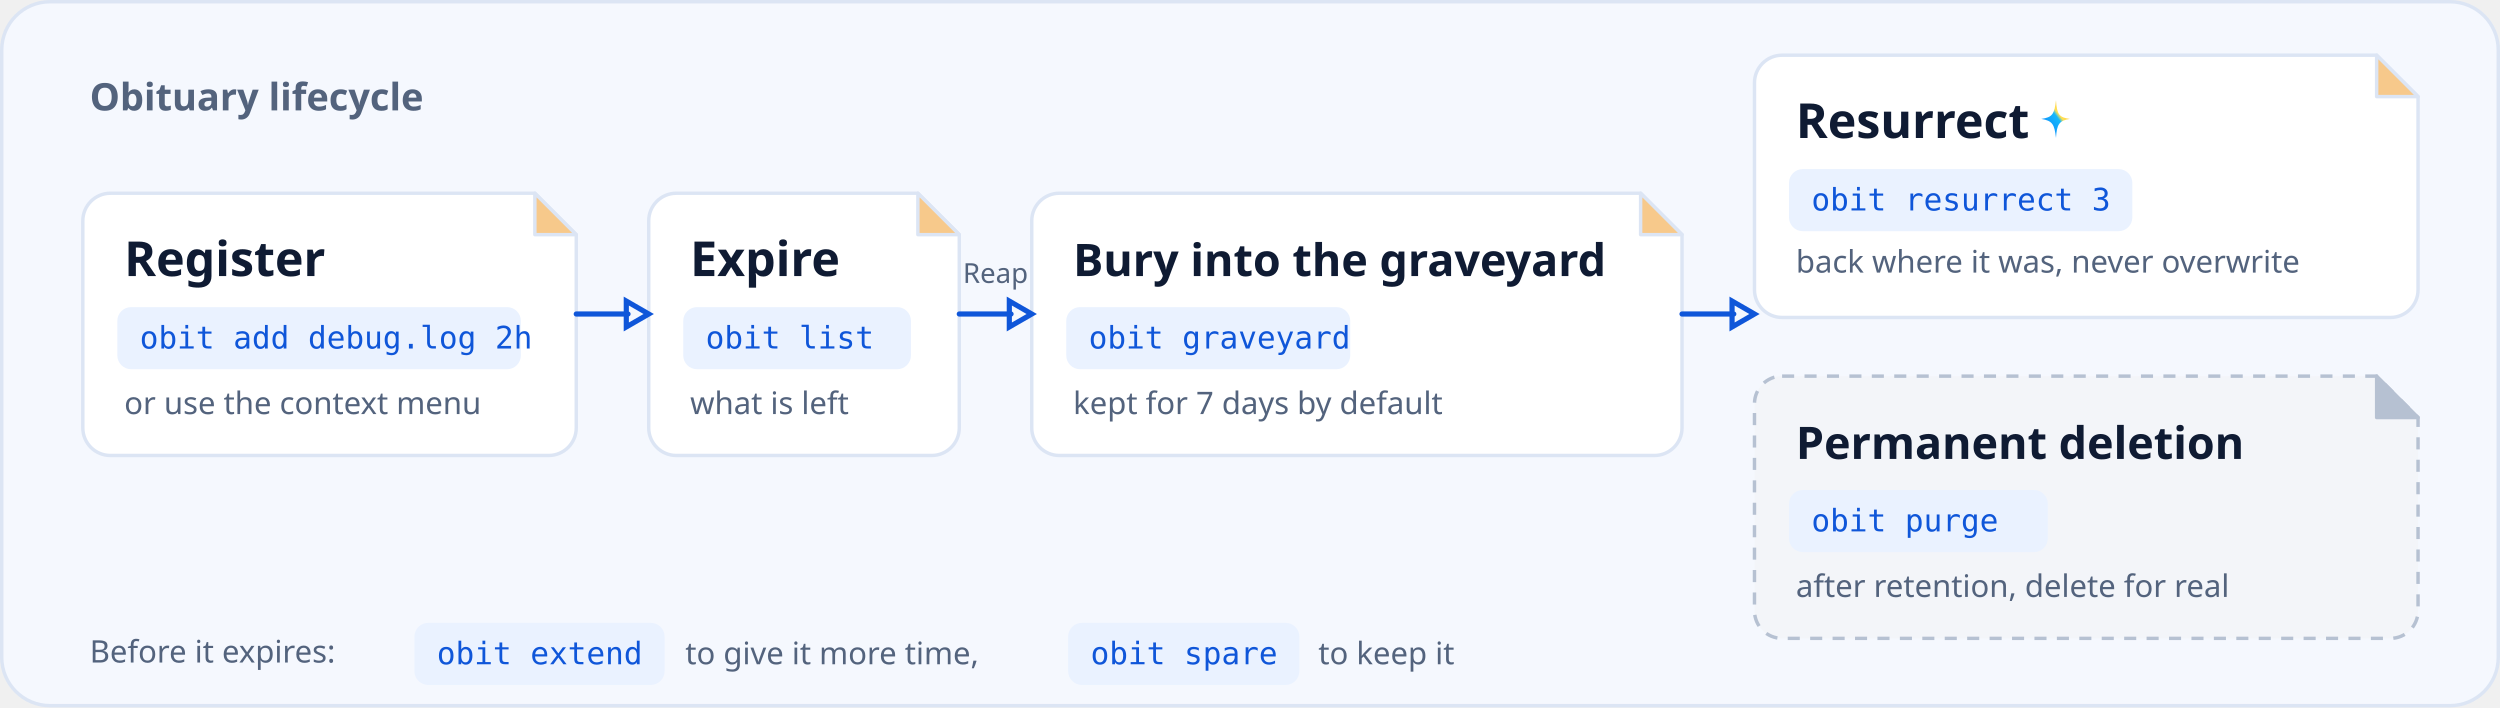
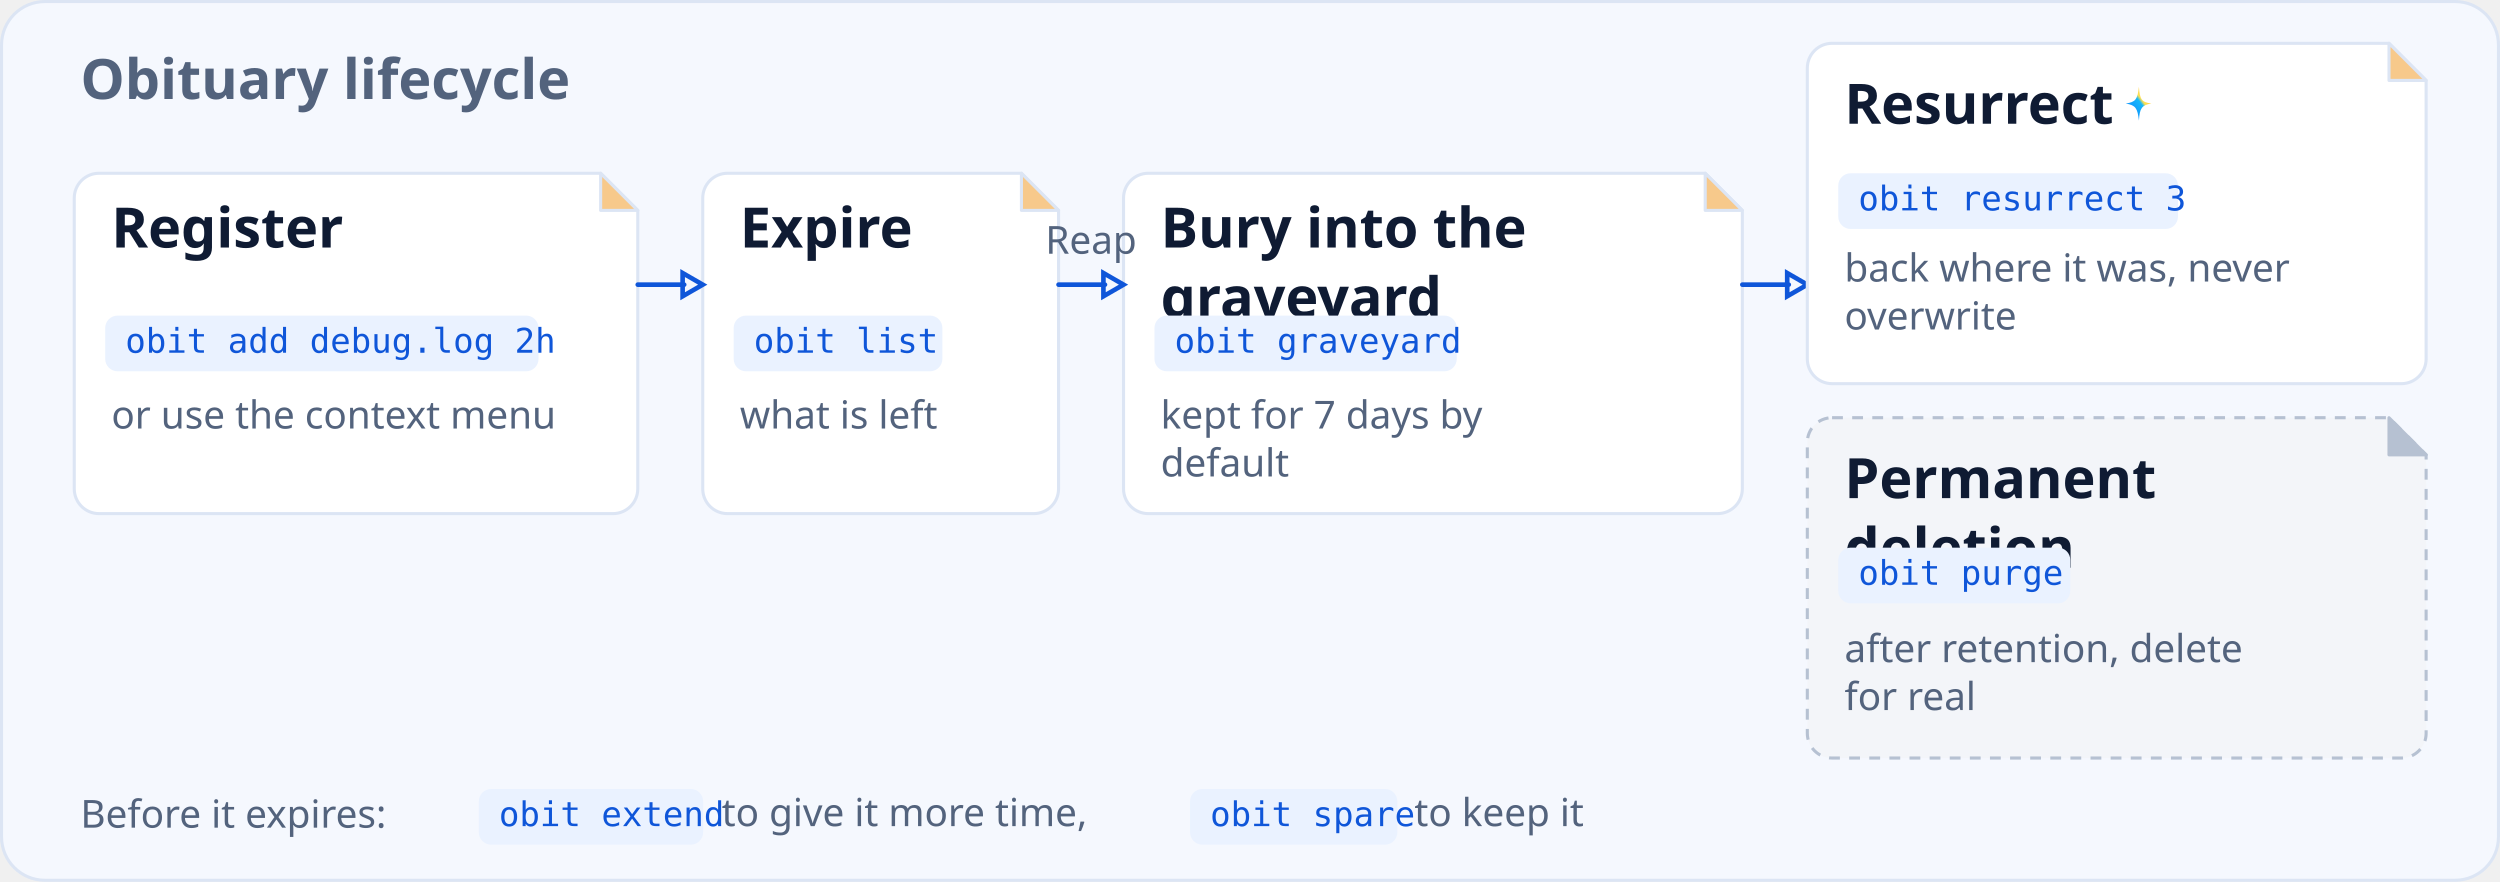
- <svg xmlns="http://www.w3.org/2000/svg" width="1449" height="410" viewBox="0 0 1449 410" role="img" aria-labelledby="title desc">
+ <svg xmlns="http://www.w3.org/2000/svg" width="1616" height="570" viewBox="0 0 1616 570" role="img" aria-labelledby="title desc">
  <defs>
    <linearGradient id="spark" x1="0" y1="1" x2="1" y2="0">
      <stop stop-color="#0876FF" />
      <stop offset=".55" stop-color="#16B8FA" />
      <stop offset=".62" stop-color="#FFE052" />
      <stop offset="1" stop-color="#FFB329" />
    </linearGradient>
  </defs>
-   <rect x="1" y="1" width="1447" height="408" rx="28" fill="#F5F8FE" stroke="#DCE5F4" stroke-width="2" />
+   <rect x="1" y="1" width="1614" height="568" rx="28" fill="#F5F8FE" stroke="#DCE5F4" stroke-width="2" />
  <g font-family="-apple-system, BlinkMacSystemFont, 'Segoe UI', 'Noto Sans', 'Noto Sans CJK SC', 'Noto Sans CJK TC', 'Noto Sans JP', 'Noto Sans KR', 'Noto Sans Cyrillic', 'Microsoft YaHei', 'PingFang SC', 'Hiragino Sans', 'Malgun Gothic', sans-serif">
-     <text x="52" y="64" font-family="-apple-system, BlinkMacSystemFont, 'Segoe UI', 'Noto Sans', 'Noto Sans CJK SC', 'Noto Sans CJK TC', 'Noto Sans JP', 'Noto Sans KR', 'Noto Sans Cyrillic', 'Microsoft YaHei', 'PingFang SC', 'Hiragino Sans', 'Malgun Gothic', sans-serif" font-size="22" fill="#53637D" font-weight="600" id="section">Obituary lifecycle</text>
-     <path d="M64 112H310L334 136V248A16 16 0 0 1 318 264H64A16 16 0 0 1 48 248V128A16 16 0 0 1 64 112Z" fill="#FFFFFF" stroke="#DCE5F4" stroke-width="2" />
-     <path d="M310 112V136H334Z" fill="#F7C98B" stroke="#DCE5F4" stroke-width="2" stroke-linejoin="round" />
-     <text x="72" y="160" font-family="-apple-system, BlinkMacSystemFont, 'Segoe UI', 'Noto Sans', 'Noto Sans CJK SC', 'Noto Sans CJK TC', 'Noto Sans JP', 'Noto Sans KR', 'Noto Sans Cyrillic', 'Microsoft YaHei', 'PingFang SC', 'Hiragino Sans', 'Malgun Gothic', sans-serif" font-size="28" fill="#0F1B33" font-weight="700" id="register">Register</text>
-     <rect x="68" y="178" width="233.9" height="36" rx="8" fill="#EAF2FF" />
-     <text x="81" y="202" font-family="ui-monospace, 'Cascadia Code', 'SF Mono', Consolas, monospace" font-size="18" fill="#0F56D9">obit add debug.log 2h</text>
-     <text x="72" y="240" font-family="-apple-system, BlinkMacSystemFont, 'Segoe UI', 'Noto Sans', 'Noto Sans CJK SC', 'Noto Sans CJK TC', 'Noto Sans JP', 'Noto Sans KR', 'Noto Sans Cyrillic', 'Microsoft YaHei', 'PingFang SC', 'Hiragino Sans', 'Malgun Gothic', sans-serif" font-size="18" fill="#53637D" id="register_note">or use the context menu</text>
-     <path d="M392 112H532L556 136V248A16 16 0 0 1 540 264H392A16 16 0 0 1 376 248V128A16 16 0 0 1 392 112Z" fill="#FFFFFF" stroke="#DCE5F4" stroke-width="2" />
-     <path d="M532 112V136H556Z" fill="#F7C98B" stroke="#DCE5F4" stroke-width="2" stroke-linejoin="round" />
-     <text x="400" y="160" font-family="-apple-system, BlinkMacSystemFont, 'Segoe UI', 'Noto Sans', 'Noto Sans CJK SC', 'Noto Sans CJK TC', 'Noto Sans JP', 'Noto Sans KR', 'Noto Sans Cyrillic', 'Microsoft YaHei', 'PingFang SC', 'Hiragino Sans', 'Malgun Gothic', sans-serif" font-size="28" fill="#0F1B33" font-weight="700" id="expire">Expire</text>
-     <rect x="396" y="178" width="132" height="36" rx="8" fill="#EAF2FF" />
-     <text x="409" y="202" font-family="ui-monospace, 'Cascadia Code', 'SF Mono', Consolas, monospace" font-size="18" fill="#0F56D9">obit list</text>
-     <text x="400" y="240" font-family="-apple-system, BlinkMacSystemFont, 'Segoe UI', 'Noto Sans', 'Noto Sans CJK SC', 'Noto Sans CJK TC', 'Noto Sans JP', 'Noto Sans KR', 'Noto Sans Cyrillic', 'Microsoft YaHei', 'PingFang SC', 'Hiragino Sans', 'Malgun Gothic', sans-serif" font-size="18" fill="#53637D" id="expire_note">what is left</text>
-     <path d="M614 112H950.9L974.9 136V248A16 16 0 0 1 958.9 264H614A16 16 0 0 1 598 248V128A16 16 0 0 1 614 112Z" fill="#FFFFFF" stroke="#DCE5F4" stroke-width="2" />
-     <path d="M950.9 112V136H974.9Z" fill="#F7C98B" stroke="#DCE5F4" stroke-width="2" stroke-linejoin="round" />
-     <text x="622" y="160" font-family="-apple-system, BlinkMacSystemFont, 'Segoe UI', 'Noto Sans', 'Noto Sans CJK SC', 'Noto Sans CJK TC', 'Noto Sans JP', 'Noto Sans KR', 'Noto Sans Cyrillic', 'Microsoft YaHei', 'PingFang SC', 'Hiragino Sans', 'Malgun Gothic', sans-serif" font-size="26" fill="#0F1B33" font-weight="700" id="bury">Bury into the graveyard</text>
-     <rect x="618" y="178" width="164.6" height="36" rx="8" fill="#EAF2FF" />
-     <text x="631" y="202" font-family="ui-monospace, 'Cascadia Code', 'SF Mono', Consolas, monospace" font-size="18" fill="#0F56D9">obit graveyard</text>
-     <text x="622" y="240" font-family="-apple-system, BlinkMacSystemFont, 'Segoe UI', 'Noto Sans', 'Noto Sans CJK SC', 'Noto Sans CJK TC', 'Noto Sans JP', 'Noto Sans KR', 'Noto Sans Cyrillic', 'Microsoft YaHei', 'PingFang SC', 'Hiragino Sans', 'Malgun Gothic', sans-serif" font-size="18" fill="#53637D" id="bury_note">kept for 7 days by default</text>
-     <path d="M334 182H364M376 182l-13 -7.5v15Z" stroke="#0F56D9" stroke-width="3" stroke-linecap="round" fill="none" />
-     <path d="M556 182H586M598 182l-13 -7.5v15Z" stroke="#0F56D9" stroke-width="3" stroke-linecap="round" fill="none" />
-     <text x="577.0" y="164" font-family="-apple-system, BlinkMacSystemFont, 'Segoe UI', 'Noto Sans', 'Noto Sans CJK SC', 'Noto Sans CJK TC', 'Noto Sans JP', 'Noto Sans KR', 'Noto Sans Cyrillic', 'Microsoft YaHei', 'PingFang SC', 'Hiragino Sans', 'Malgun Gothic', sans-serif" font-size="16" fill="#53637D" text-anchor="middle">Reap</text>
-     <path d="M974.9 182H1004.9M1016.9 182l-13 -7.5v15Z" stroke="#0F56D9" stroke-width="3" stroke-linecap="round" fill="none" />
-     <path d="M1032.9 32H1377.5L1401.5 56V168A16 16 0 0 1 1385.5 184H1032.9A16 16 0 0 1 1016.9 168V48A16 16 0 0 1 1032.9 32Z" fill="#FFFFFF" stroke="#DCE5F4" stroke-width="2" />
-     <path d="M1377.5 32V56H1401.5Z" fill="#F7C98B" stroke="#DCE5F4" stroke-width="2" stroke-linejoin="round" />
-     <text x="1040.9" y="80" font-family="-apple-system, BlinkMacSystemFont, 'Segoe UI', 'Noto Sans', 'Noto Sans CJK SC', 'Noto Sans CJK TC', 'Noto Sans JP', 'Noto Sans KR', 'Noto Sans Cyrillic', 'Microsoft YaHei', 'PingFang SC', 'Hiragino Sans', 'Malgun Gothic', sans-serif" font-size="28" fill="#0F1B33" font-weight="700" id="resurrect">Resurrect</text>
-     <path id="resurrect-star" d="M17.6 9.4c.3 5.3 1.2 6.5 5.2 7-4 .6-4.9 2-5.2 7.1-.6-5.1-1.3-6.4-5.5-7.1 4.2-.6 4.9-1.8 5.5-7Z" fill="url(#spark)" transform="translate(1191.5 69) scale(1.55) translate(-17.5 -16.45)" />
-     <rect x="1036.9" y="98" width="199" height="36" rx="8" fill="#EAF2FF" />
-     <text x="1049.9" y="122" font-family="ui-monospace, 'Cascadia Code', 'SF Mono', Consolas, monospace" font-size="18" fill="#0F56D9">obit resurrect 3</text>
-     <text x="1040.9" y="158" font-family="-apple-system, BlinkMacSystemFont, 'Segoe UI', 'Noto Sans', 'Noto Sans CJK SC', 'Noto Sans CJK TC', 'Noto Sans JP', 'Noto Sans KR', 'Noto Sans Cyrillic', 'Microsoft YaHei', 'PingFang SC', 'Hiragino Sans', 'Malgun Gothic', sans-serif" font-size="18" fill="#53637D" id="resurrect-note">back where it was, never overwrite</text>
-     <path d="M1032.9 218H1377.5L1401.5 242V354A16 16 0 0 1 1385.5 370H1032.9A16 16 0 0 1 1016.9 354V234A16 16 0 0 1 1032.9 218Z" fill="#F3F5F9" stroke="#B6C1D2" stroke-width="2" stroke-dasharray="7 6" />
-     <path d="M1377.5 218V242H1401.5Z" fill="#B6C1D2" stroke="#B6C1D2" stroke-width="2" stroke-linejoin="round" />
-     <text x="1040.9" y="266" font-family="-apple-system, BlinkMacSystemFont, 'Segoe UI', 'Noto Sans', 'Noto Sans CJK SC', 'Noto Sans CJK TC', 'Noto Sans JP', 'Noto Sans KR', 'Noto Sans Cyrillic', 'Microsoft YaHei', 'PingFang SC', 'Hiragino Sans', 'Malgun Gothic', sans-serif" font-size="26" fill="#0F1B33" font-weight="700" id="purge">Permanent deletion</text>
-     <rect x="1036.9" y="284" width="150" height="36" rx="8" fill="#EAF2FF" />
-     <text x="1049.9" y="308" font-family="ui-monospace, 'Cascadia Code', 'SF Mono', Consolas, monospace" font-size="18" fill="#0F56D9">obit purge</text>
-     <text x="1040.9" y="346" font-family="-apple-system, BlinkMacSystemFont, 'Segoe UI', 'Noto Sans', 'Noto Sans CJK SC', 'Noto Sans CJK TC', 'Noto Sans JP', 'Noto Sans KR', 'Noto Sans Cyrillic', 'Microsoft YaHei', 'PingFang SC', 'Hiragino Sans', 'Malgun Gothic', sans-serif" font-size="18" fill="#53637D" id="purge-note">after retention, delete for real</text>
-     <text x="52" y="384" font-family="-apple-system, BlinkMacSystemFont, 'Segoe UI', 'Noto Sans', 'Noto Sans CJK SC', 'Noto Sans CJK TC', 'Noto Sans JP', 'Noto Sans KR', 'Noto Sans Cyrillic', 'Microsoft YaHei', 'PingFang SC', 'Hiragino Sans', 'Malgun Gothic', sans-serif" font-size="18" fill="#53637D" id="before">Before it expires:</text>
-     <rect x="240.2" y="361" width="145" height="36" rx="8" fill="#EAF2FF" />
-     <text x="253.2" y="385" font-family="ui-monospace, 'Cascadia Code', 'SF Mono', Consolas, monospace" font-size="18" fill="#0F56D9">obit extend</text>
-     <text x="397.2" y="385" font-family="-apple-system, BlinkMacSystemFont, 'Segoe UI', 'Noto Sans', 'Noto Sans CJK SC', 'Noto Sans CJK TC', 'Noto Sans JP', 'Noto Sans KR', 'Noto Sans Cyrillic', 'Microsoft YaHei', 'PingFang SC', 'Hiragino Sans', 'Malgun Gothic', sans-serif" font-size="18" fill="#53637D" id="extend-note">to give it more time,</text>
-     <rect x="619.1" y="361" width="134" height="36" rx="8" fill="#EAF2FF" />
-     <text x="632.1" y="385" font-family="ui-monospace, 'Cascadia Code', 'SF Mono', Consolas, monospace" font-size="18" fill="#0F56D9">obit spare</text>
-     <text x="764.1" y="385" font-family="-apple-system, BlinkMacSystemFont, 'Segoe UI', 'Noto Sans', 'Noto Sans CJK SC', 'Noto Sans CJK TC', 'Noto Sans JP', 'Noto Sans KR', 'Noto Sans Cyrillic', 'Microsoft YaHei', 'PingFang SC', 'Hiragino Sans', 'Malgun Gothic', sans-serif" font-size="18" fill="#53637D" id="spare-note">to keep it</text>
+     <text x="52" y="64" font-family="-apple-system, BlinkMacSystemFont, 'Segoe UI', 'Noto Sans', 'Noto Sans CJK SC', 'Noto Sans CJK TC', 'Noto Sans JP', 'Noto Sans KR', 'Noto Sans Cyrillic', 'Microsoft YaHei', 'PingFang SC', 'Hiragino Sans', 'Malgun Gothic', sans-serif" font-size="36.0" fill="#53637D" font-weight="600" id="section">Obituary lifecycle</text>
+     <path d="M64 112H388.25L412.25 136V316A16 16 0 0 1 396.25 332H64A16 16 0 0 1 48 316V128A16 16 0 0 1 64 112Z" fill="#FFFFFF" stroke="#DCE5F4" stroke-width="2" />
+     <path d="M388.25 112V136H412.25Z" fill="#F7C98B" stroke="#DCE5F4" stroke-width="2" stroke-linejoin="round" />
+     <text x="72" y="160" font-family="-apple-system, BlinkMacSystemFont, 'Segoe UI', 'Noto Sans', 'Noto Sans CJK SC', 'Noto Sans CJK TC', 'Noto Sans JP', 'Noto Sans KR', 'Noto Sans Cyrillic', 'Microsoft YaHei', 'PingFang SC', 'Hiragino Sans', 'Malgun Gothic', sans-serif" font-size="36.0" fill="#0F1B33" font-weight="700" id="register">Register</text>
+     <rect x="68" y="204" width="280.1" height="36" rx="8" fill="#EAF2FF" />
+     <text x="81" y="228" font-family="ui-monospace, 'Cascadia Code', 'SF Mono', Consolas, monospace" font-size="22.0" fill="#0F56D9">obit add debug.log 2h</text>
+     <text x="72" y="277" font-family="-apple-system, BlinkMacSystemFont, 'Segoe UI', 'Noto Sans', 'Noto Sans CJK SC', 'Noto Sans CJK TC', 'Noto Sans JP', 'Noto Sans KR', 'Noto Sans Cyrillic', 'Microsoft YaHei', 'PingFang SC', 'Hiragino Sans', 'Malgun Gothic', sans-serif" font-size="25.0" fill="#53637D" id="register_note">or use the context menu</text>
+     <path d="M470.25 112H660.25L684.25 136V316A16 16 0 0 1 668.25 332H470.25A16 16 0 0 1 454.25 316V128A16 16 0 0 1 470.25 112Z" fill="#FFFFFF" stroke="#DCE5F4" stroke-width="2" />
+     <path d="M660.25 112V136H684.25Z" fill="#F7C98B" stroke="#DCE5F4" stroke-width="2" stroke-linejoin="round" />
+     <text x="478.25" y="160" font-family="-apple-system, BlinkMacSystemFont, 'Segoe UI', 'Noto Sans', 'Noto Sans CJK SC', 'Noto Sans CJK TC', 'Noto Sans JP', 'Noto Sans KR', 'Noto Sans Cyrillic', 'Microsoft YaHei', 'PingFang SC', 'Hiragino Sans', 'Malgun Gothic', sans-serif" font-size="36.0" fill="#0F1B33" font-weight="700" id="expire">Expire</text>
+     <rect x="474.25" y="204" width="134.9" height="36" rx="8" fill="#EAF2FF" />
+     <text x="487.25" y="228" font-family="ui-monospace, 'Cascadia Code', 'SF Mono', Consolas, monospace" font-size="22.0" fill="#0F56D9">obit list</text>
+     <text x="478.25" y="277" font-family="-apple-system, BlinkMacSystemFont, 'Segoe UI', 'Noto Sans', 'Noto Sans CJK SC', 'Noto Sans CJK TC', 'Noto Sans JP', 'Noto Sans KR', 'Noto Sans Cyrillic', 'Microsoft YaHei', 'PingFang SC', 'Hiragino Sans', 'Malgun Gothic', sans-serif" font-size="25.0" fill="#53637D" id="expire_note">what is left</text>
+     <path d="M742.25 112H1102.25L1126.25 136V316A16 16 0 0 1 1110.25 332H742.25A16 16 0 0 1 726.25 316V128A16 16 0 0 1 742.25 112Z" fill="#FFFFFF" stroke="#DCE5F4" stroke-width="2" />
+     <path d="M1102.25 112V136H1126.25Z" fill="#F7C98B" stroke="#DCE5F4" stroke-width="2" stroke-linejoin="round" />
+     <text x="750.25" y="160" font-family="-apple-system, BlinkMacSystemFont, 'Segoe UI', 'Noto Sans', 'Noto Sans CJK SC', 'Noto Sans CJK TC', 'Noto Sans JP', 'Noto Sans KR', 'Noto Sans Cyrillic', 'Microsoft YaHei', 'PingFang SC', 'Hiragino Sans', 'Malgun Gothic', sans-serif" font-size="36.0" fill="#0F1B33" font-weight="700" id="bury">Bury into the</text>
+     <text x="750.25" y="205" font-family="-apple-system, BlinkMacSystemFont, 'Segoe UI', 'Noto Sans', 'Noto Sans CJK SC', 'Noto Sans CJK TC', 'Noto Sans JP', 'Noto Sans KR', 'Noto Sans Cyrillic', 'Microsoft YaHei', 'PingFang SC', 'Hiragino Sans', 'Malgun Gothic', sans-serif" font-size="36.0" fill="#0F1B33" font-weight="700" id="bury">graveyard</text>
+     <rect x="746.25" y="204" width="195.4" height="36" rx="8" fill="#EAF2FF" />
+     <text x="759.25" y="228" font-family="ui-monospace, 'Cascadia Code', 'SF Mono', Consolas, monospace" font-size="22.0" fill="#0F56D9">obit graveyard</text>
+     <text x="750.25" y="277" font-family="-apple-system, BlinkMacSystemFont, 'Segoe UI', 'Noto Sans', 'Noto Sans CJK SC', 'Noto Sans CJK TC', 'Noto Sans JP', 'Noto Sans KR', 'Noto Sans Cyrillic', 'Microsoft YaHei', 'PingFang SC', 'Hiragino Sans', 'Malgun Gothic', sans-serif" font-size="25.0" fill="#53637D" id="bury_note">kept for 7 days by</text>
+     <text x="750.25" y="308" font-family="-apple-system, BlinkMacSystemFont, 'Segoe UI', 'Noto Sans', 'Noto Sans CJK SC', 'Noto Sans CJK TC', 'Noto Sans JP', 'Noto Sans KR', 'Noto Sans Cyrillic', 'Microsoft YaHei', 'PingFang SC', 'Hiragino Sans', 'Malgun Gothic', sans-serif" font-size="25.0" fill="#53637D" id="bury_note">default</text>
+     <path d="M412.25 184H442.25M454.25 184l-13 -7.5v15Z" stroke="#0F56D9" stroke-width="3" stroke-linecap="round" fill="none" />
+     <path d="M684.25 184H714.25M726.25 184l-13 -7.5v15Z" stroke="#0F56D9" stroke-width="3" stroke-linecap="round" fill="none" />
+     <text x="705.25" y="164.0" font-family="-apple-system, BlinkMacSystemFont, 'Segoe UI', 'Noto Sans', 'Noto Sans CJK SC', 'Noto Sans CJK TC', 'Noto Sans JP', 'Noto Sans KR', 'Noto Sans Cyrillic', 'Microsoft YaHei', 'PingFang SC', 'Hiragino Sans', 'Malgun Gothic', sans-serif" font-size="25.0" fill="#53637D" text-anchor="middle">Reap</text>
+     <path d="M1126.25 184H1156.25M1168.25 184l-13 -7.5v15Z" stroke="#0F56D9" stroke-width="3" stroke-linecap="round" fill="none" />
+     <path d="M1184.25 28H1544.25L1568.25 52V232A16 16 0 0 1 1552.25 248H1184.25A16 16 0 0 1 1168.25 232V44A16 16 0 0 1 1184.25 28Z" fill="#FFFFFF" stroke="#DCE5F4" stroke-width="2" />
+     <path d="M1544.25 28V52H1568.25Z" fill="#F7C98B" stroke="#DCE5F4" stroke-width="2" stroke-linejoin="round" />
+     <text x="1192.25" y="80" font-family="-apple-system, BlinkMacSystemFont, 'Segoe UI', 'Noto Sans', 'Noto Sans CJK SC', 'Noto Sans CJK TC', 'Noto Sans JP', 'Noto Sans KR', 'Noto Sans Cyrillic', 'Microsoft YaHei', 'PingFang SC', 'Hiragino Sans', 'Malgun Gothic', sans-serif" font-size="36.0" fill="#0F1B33" font-weight="700" id="resurrect">Resurrect</text>
+     <path id="resurrect-star" d="M17.6 9.4c.3 5.3 1.2 6.5 5.2 7-4 .6-4.9 2-5.2 7.1-.6-5.1-1.3-6.4-5.5-7.1 4.2-.6 4.9-1.8 5.5-7Z" fill="url(#spark)" transform="translate(1382.45 67) scale(1.55) translate(-17.5 -16.45)" />
+     <rect x="1188.25" y="112" width="219.6" height="36" rx="8" fill="#EAF2FF" />
+     <text x="1201.25" y="136" font-family="ui-monospace, 'Cascadia Code', 'SF Mono', Consolas, monospace" font-size="22.0" fill="#0F56D9">obit resurrect 3</text>
+     <text x="1192.25" y="182" font-family="-apple-system, BlinkMacSystemFont, 'Segoe UI', 'Noto Sans', 'Noto Sans CJK SC', 'Noto Sans CJK TC', 'Noto Sans JP', 'Noto Sans KR', 'Noto Sans Cyrillic', 'Microsoft YaHei', 'PingFang SC', 'Hiragino Sans', 'Malgun Gothic', sans-serif" font-size="25.0" fill="#53637D" id="resurrect-note">back where it was, never</text>
+     <text x="1192.25" y="213" font-family="-apple-system, BlinkMacSystemFont, 'Segoe UI', 'Noto Sans', 'Noto Sans CJK SC', 'Noto Sans CJK TC', 'Noto Sans JP', 'Noto Sans KR', 'Noto Sans Cyrillic', 'Microsoft YaHei', 'PingFang SC', 'Hiragino Sans', 'Malgun Gothic', sans-serif" font-size="25.0" fill="#53637D" id="resurrect-note">overwrite</text>
+     <path d="M1184.25 270H1544.25L1568.25 294V474A16 16 0 0 1 1552.25 490H1184.25A16 16 0 0 1 1168.25 474V286A16 16 0 0 1 1184.25 270Z" fill="#F3F5F9" stroke="#B6C1D2" stroke-width="2" stroke-dasharray="7 6" />
+     <path d="M1544.25 270V294H1568.25Z" fill="#B6C1D2" stroke="#B6C1D2" stroke-width="2" stroke-linejoin="round" />
+     <text x="1192.25" y="322" font-family="-apple-system, BlinkMacSystemFont, 'Segoe UI', 'Noto Sans', 'Noto Sans CJK SC', 'Noto Sans CJK TC', 'Noto Sans JP', 'Noto Sans KR', 'Noto Sans Cyrillic', 'Microsoft YaHei', 'PingFang SC', 'Hiragino Sans', 'Malgun Gothic', sans-serif" font-size="36.0" fill="#0F1B33" font-weight="700" id="purge">Permanent</text>
+     <text x="1192.25" y="367" font-family="-apple-system, BlinkMacSystemFont, 'Segoe UI', 'Noto Sans', 'Noto Sans CJK SC', 'Noto Sans CJK TC', 'Noto Sans JP', 'Noto Sans KR', 'Noto Sans Cyrillic', 'Microsoft YaHei', 'PingFang SC', 'Hiragino Sans', 'Malgun Gothic', sans-serif" font-size="36.0" fill="#0F1B33" font-weight="700" id="purge">deletion</text>
+     <rect x="1188.25" y="354" width="150" height="36" rx="8" fill="#EAF2FF" />
+     <text x="1201.25" y="378" font-family="ui-monospace, 'Cascadia Code', 'SF Mono', Consolas, monospace" font-size="22.0" fill="#0F56D9">obit purge</text>
+     <text x="1192.25" y="428" font-family="-apple-system, BlinkMacSystemFont, 'Segoe UI', 'Noto Sans', 'Noto Sans CJK SC', 'Noto Sans CJK TC', 'Noto Sans JP', 'Noto Sans KR', 'Noto Sans Cyrillic', 'Microsoft YaHei', 'PingFang SC', 'Hiragino Sans', 'Malgun Gothic', sans-serif" font-size="25.0" fill="#53637D" id="purge-note">after retention, delete</text>
+     <text x="1192.25" y="459" font-family="-apple-system, BlinkMacSystemFont, 'Segoe UI', 'Noto Sans', 'Noto Sans CJK SC', 'Noto Sans CJK TC', 'Noto Sans JP', 'Noto Sans KR', 'Noto Sans Cyrillic', 'Microsoft YaHei', 'PingFang SC', 'Hiragino Sans', 'Malgun Gothic', sans-serif" font-size="25.0" fill="#53637D" id="purge-note">for real</text>
+     <text x="52" y="535" font-family="-apple-system, BlinkMacSystemFont, 'Segoe UI', 'Noto Sans', 'Noto Sans CJK SC', 'Noto Sans CJK TC', 'Noto Sans JP', 'Noto Sans KR', 'Noto Sans Cyrillic', 'Microsoft YaHei', 'PingFang SC', 'Hiragino Sans', 'Malgun Gothic', sans-serif" font-size="25.0" fill="#53637D" id="before">Before it expires:</text>
+     <rect x="309.5" y="510" width="145" height="36" rx="8" fill="#EAF2FF" />
+     <text x="322.5" y="534" font-family="ui-monospace, 'Cascadia Code', 'SF Mono', Consolas, monospace" font-size="22.0" fill="#0F56D9">obit extend</text>
+     <text x="466.5" y="534" font-family="-apple-system, BlinkMacSystemFont, 'Segoe UI', 'Noto Sans', 'Noto Sans CJK SC', 'Noto Sans CJK TC', 'Noto Sans JP', 'Noto Sans KR', 'Noto Sans Cyrillic', 'Microsoft YaHei', 'PingFang SC', 'Hiragino Sans', 'Malgun Gothic', sans-serif" font-size="25.0" fill="#53637D" id="extend-note">to give it more time,</text>
+     <rect x="769.25" y="510" width="134" height="36" rx="8" fill="#EAF2FF" />
+     <text x="782.25" y="534" font-family="ui-monospace, 'Cascadia Code', 'SF Mono', Consolas, monospace" font-size="22.0" fill="#0F56D9">obit spare</text>
+     <text x="914.25" y="534" font-family="-apple-system, BlinkMacSystemFont, 'Segoe UI', 'Noto Sans', 'Noto Sans CJK SC', 'Noto Sans CJK TC', 'Noto Sans JP', 'Noto Sans KR', 'Noto Sans Cyrillic', 'Microsoft YaHei', 'PingFang SC', 'Hiragino Sans', 'Malgun Gothic', sans-serif" font-size="25.0" fill="#53637D" id="spare-note">to keep it</text>
  </g>
</svg>
